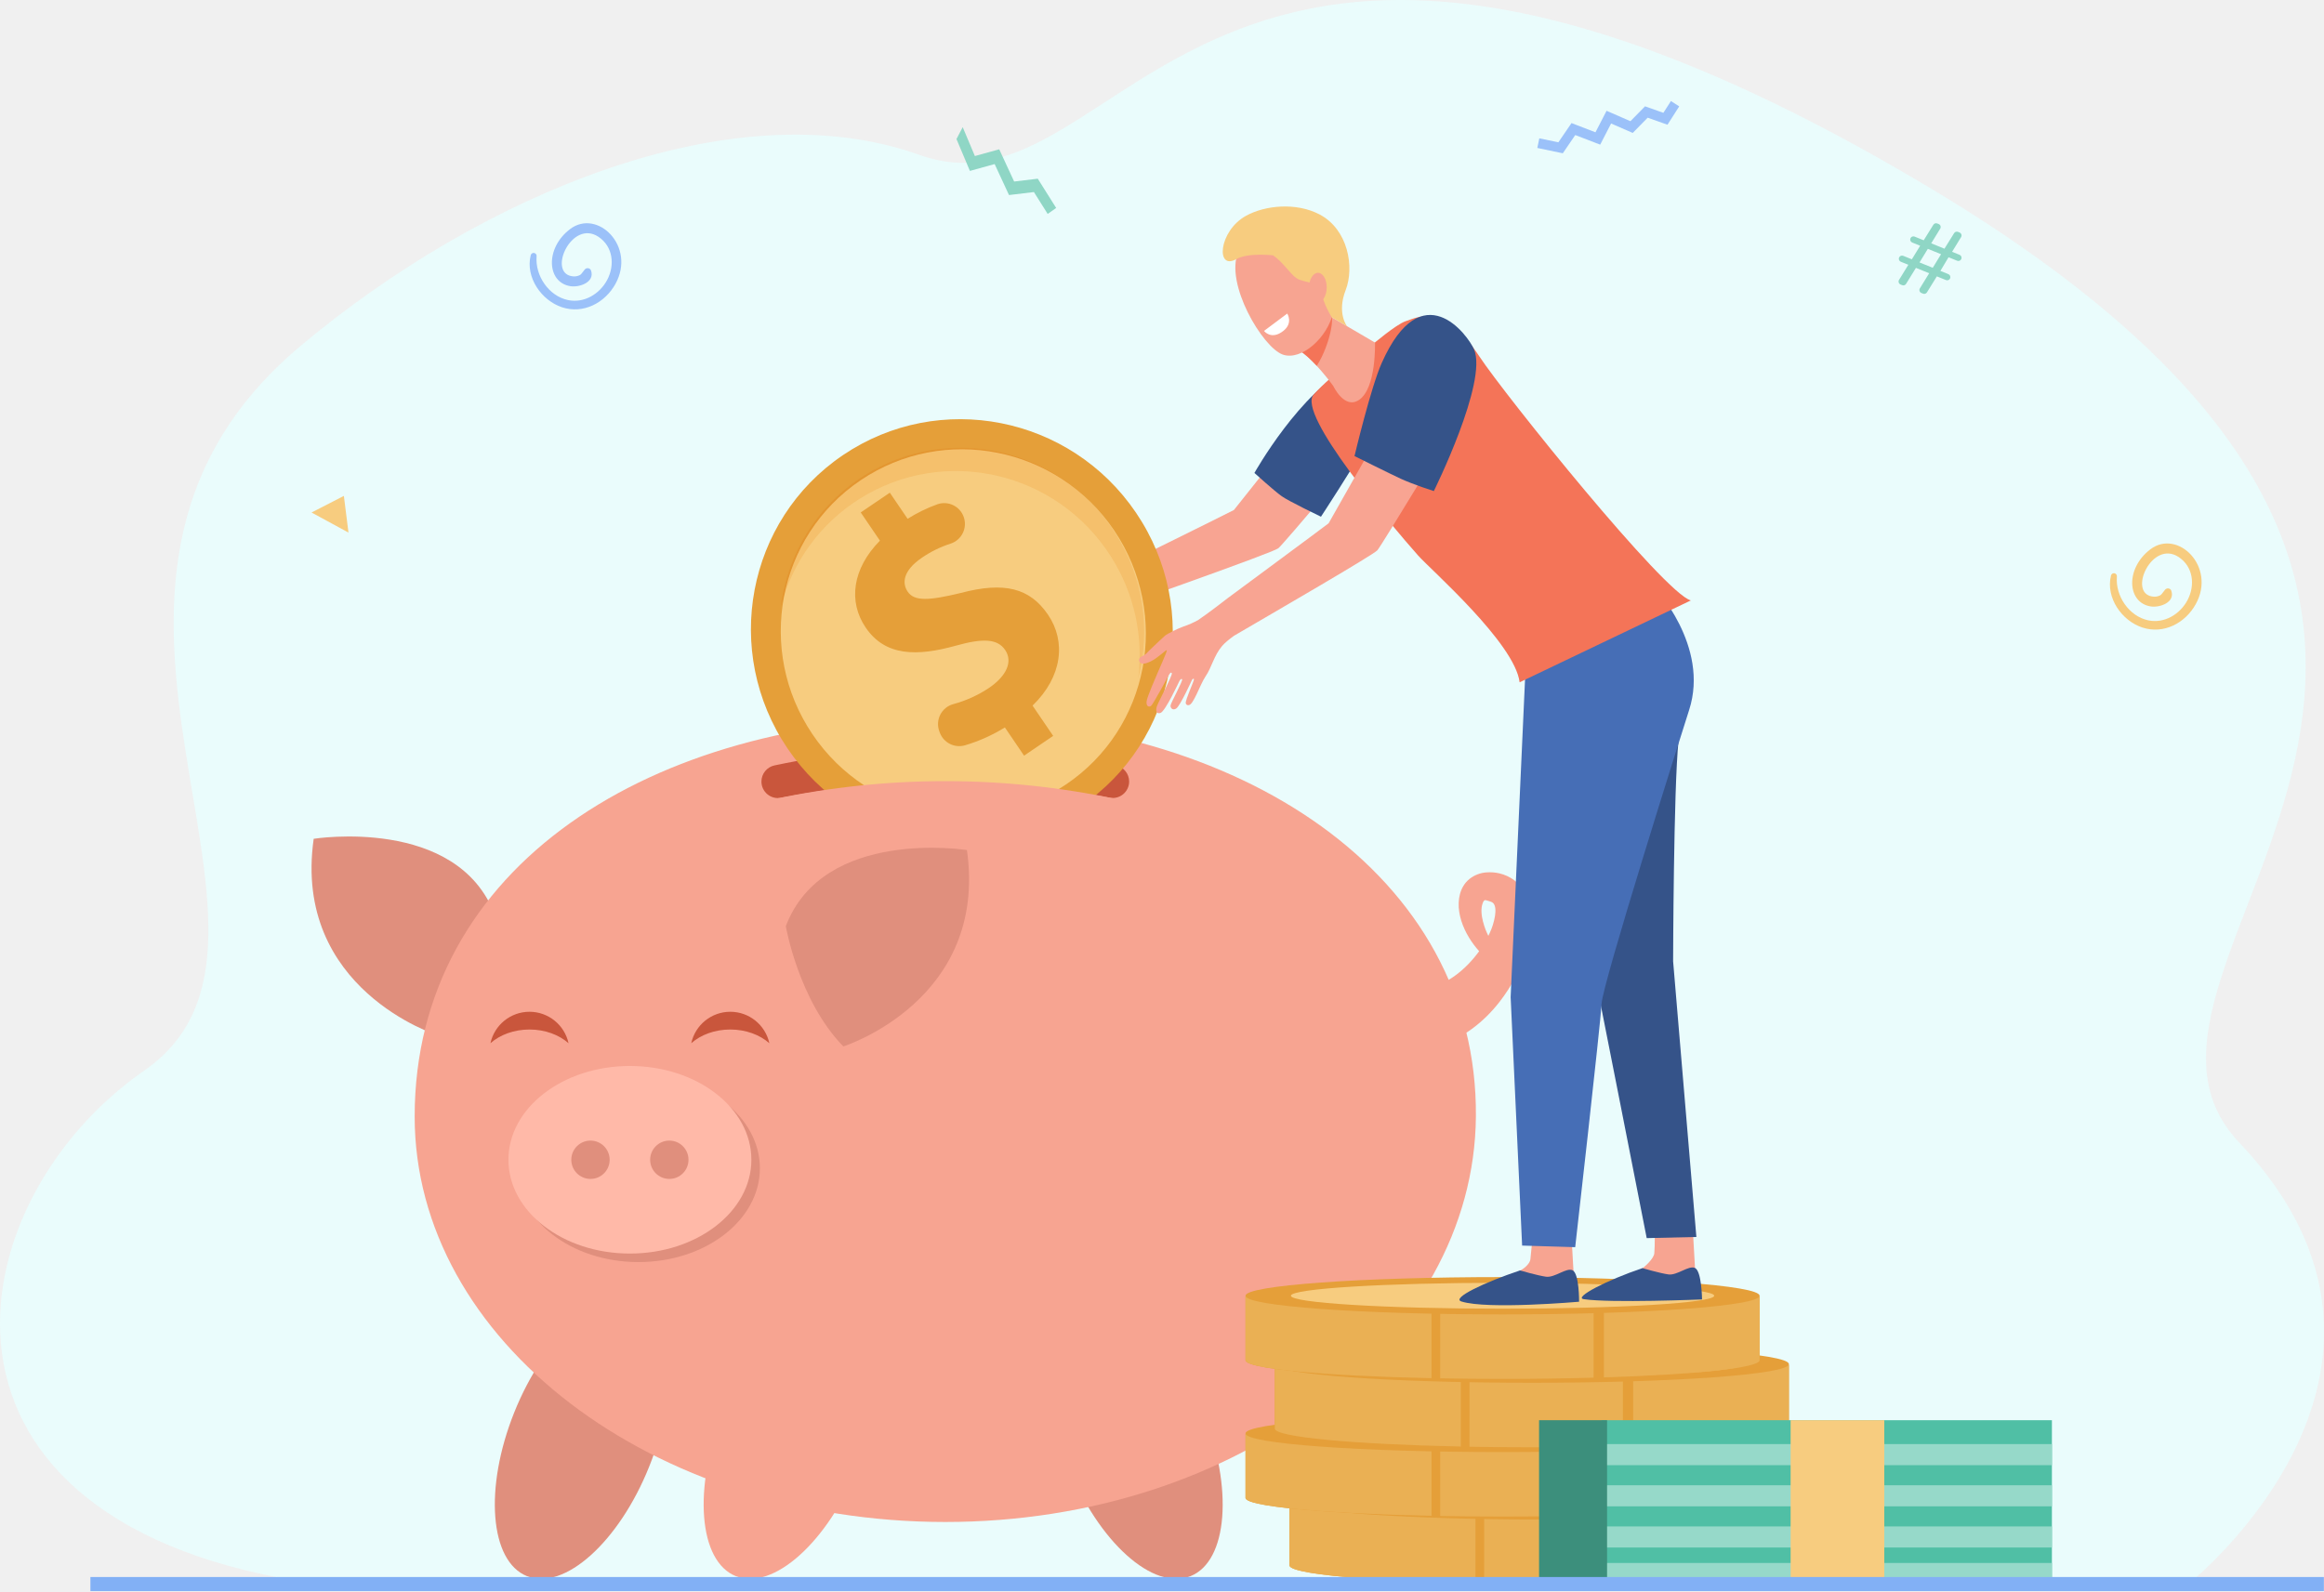
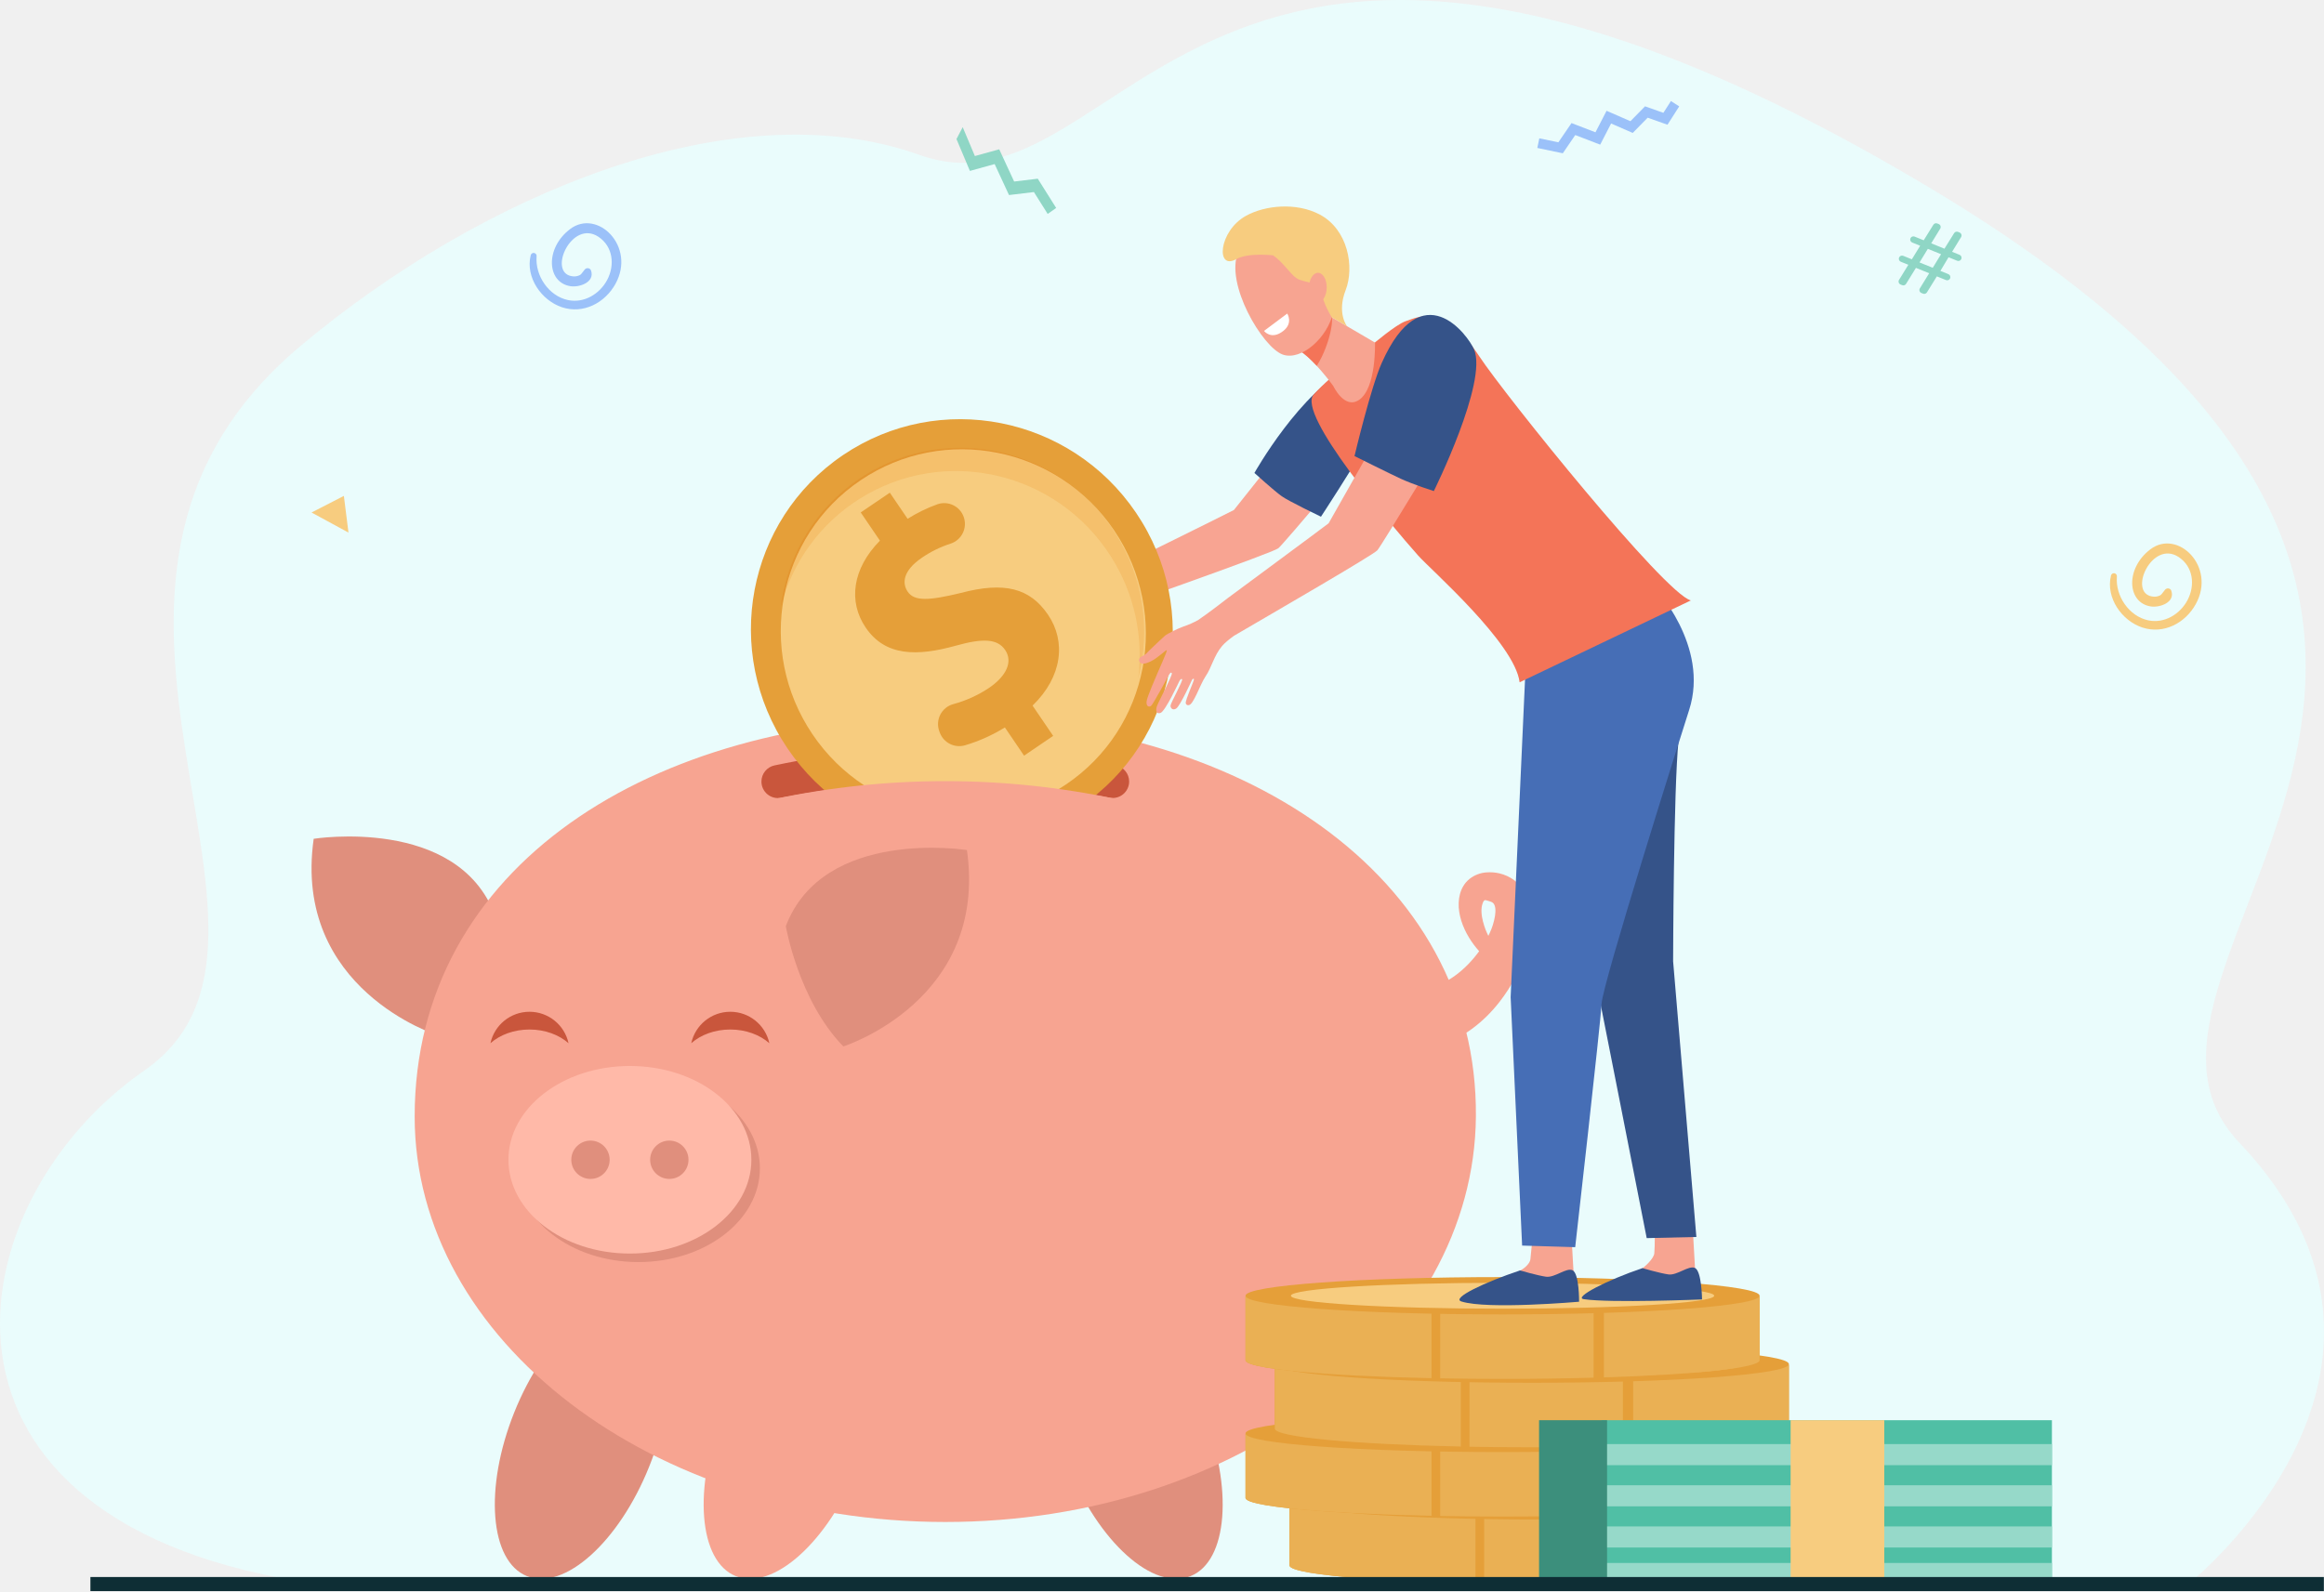
<svg xmlns="http://www.w3.org/2000/svg" viewBox="0 0 2469.99 1691.48">
  <defs>
-     <style>.cls-1{isolation:isolate;}.cls-2{fill:#eafcfc;}.cls-3{fill:#f8a492;}.cls-4{fill:#e08f7d;}.cls-5{fill:#f7a491;}.cls-6{fill:#ffb9a8;}.cls-7{fill:#c9563c;}.cls-8{fill:#e59f39;}.cls-10,.cls-9{fill:#f7cc7f;}.cls-10{opacity:0.3;mix-blend-mode:multiply;}.cls-11{fill:#eab054;}.cls-12{fill:#50bfa5;}.cls-13{fill:#96d9c9;}.cls-14{fill:#3c8f7c;}.cls-15{fill:#355389;}.cls-16{fill:#466eb6;}.cls-17{fill:#f47458;}.cls-18{fill:#fff;}.cls-19{fill:#82b0f5;}.cls-20{fill:#8fd6c5;}.cls-21{fill:#9bc1f9;}</style>
+     <style>.cls-1{isolation:isolate;}.cls-2{fill:#eafcfc;}.cls-3{fill:#f8a492;}.cls-4{fill:#e08f7d;}.cls-5{fill:#f7a491;}.cls-6{fill:#ffb9a8;}.cls-7{fill:#c9563c;}.cls-8{fill:#e59f39;}.cls-10,.cls-9{fill:#f7cc7f;}.cls-10{opacity:0.3;mix-blend-mode:multiply;}.cls-11{fill:#eab054;}.cls-12{fill:#50bfa5;}.cls-13{fill:#96d9c9;}.cls-14{fill:#3c8f7c;}.cls-15{fill:#355389;}.cls-16{fill:#466eb6;}.cls-17{fill:#f47458;}.cls-18{fill:#fff;}.cls-19{fill:#0e2e35;}.cls-20{fill:#8fd6c5;}.cls-21{fill:#9bc1f9;}</style>
  </defs>
  <g class="cls-1">
    <g id="Vrstva_2" data-name="Vrstva 2">
      <g id="Layer_1" data-name="Layer 1">
        <path class="cls-2" d="M337.82,1684c-446-62.28-387.13-405.4-184.56-545.84S11.7,625.45,319.82,367.43C510.57,207.7,778.26,93.71,977.08,164.64c221.39,79,291.63-432.38,1072.76,34.35s146,821.88,330,1015.6c230.65,242.82-54,469.4-54,469.4Z" />
        <path class="cls-3" d="M1126.82,613.27c21.34,3.46,20.08,7,22.83,7.32,3.25.43,41.78-18.92,41.78-18.92s114-56.24,120-59.5l82.25-103.48,63.39,29.23s-92.51,110-98.36,114.87-169.24,62.14-183.45,67.66c0,0-14.32,13.1-23.59,21S1130,682.5,1127,684.3a103.09,103.09,0,0,1-25.11,8.81c-12.45,2.71-2.07-5.75-2.07-5.75s22-9.3,20.94-11c-.83-1.29-12.54,4.52-26.28,7.67-3.54.8-7,1.59-10.24,2.28-8.43,1.83-12.14-3-3.66-6.36a82,82,0,0,1,11.79-3.82c4.09-.85,7.52-3,10.83-4.26,6.56-2.49,11.38-4.23,11.13-4.46s.58-1.74-3.2-1c-4.54.89-13.71,5-20.51,5.75-3.86.43-11.85,1.85-11.85,1.85s-14.13,1.35-14.23-.63c-.21-4.33,8.49-6.75,13.84-6.64,3.37-1.72,11.82-3,11.82-3s16.4-6.47,15.44-8.9c-.37-1-10.3.52-20.83,1.24-11.14.76-19.21.76-19.8-1.39-.94-3.43,7.92-4.72,7.92-4.72s7.81-1.14,10.37-1.72c3-.69,11.81-3.45,11.81-3.45s30.15-11.07,29.06-13.3-6.06-6.88-8.19-6.87-5.93,2.13-8.06,2.14-6.7-.39-7-3.07,11.49-8.22,11.49-8.22S1120.66,612.27,1126.82,613.27Z" />
        <path class="cls-4" d="M525.9,972.63C486,867.32,333.39,891.71,333.39,891.71c-22.65,160.1,131.36,208.74,131.36,208.74C512.31,1051.81,525.9,972.63,525.9,972.63Z" />
        <ellipse class="cls-4" cx="618.25" cy="1530.33" rx="156.48" ry="77.28" transform="translate(-1032.23 1535.76) rotate(-68.19)" />
        <ellipse class="cls-5" cx="840.21" cy="1530.33" rx="156.48" ry="77.28" transform="translate(-892.74 1741.83) rotate(-68.19)" />
        <ellipse class="cls-5" cx="1429.1" cy="1530.33" rx="77.28" ry="156.48" transform="translate(-466.27 640.5) rotate(-21.81)" />
        <ellipse class="cls-4" cx="1207.15" cy="1530.33" rx="77.28" ry="156.48" transform="translate(-482.16 558.03) rotate(-21.81)" />
        <path class="cls-5" d="M1568.61,1187c-2,238-252.49,431-563.95,431s-563.94-193-563.94-431C440.72,920.45,693.2,763,1004.66,763S1570.81,929.32,1568.61,1187Z" />
        <ellipse class="cls-4" cx="678.52" cy="1241.99" rx="129.1" ry="99.71" />
        <ellipse class="cls-6" cx="669.47" cy="1232.93" rx="129.1" ry="99.71" />
        <circle class="cls-4" cx="627.57" cy="1232.93" r="20.38" />
        <circle class="cls-4" cx="711.37" cy="1232.93" r="20.38" />
        <path class="cls-5" d="M1664.26,1045.44a118.62,118.62,0,0,1-35.85-8.48,98.84,98.84,0,0,1-13.49-7A143.8,143.8,0,0,0,1626,992.7c2.06-13.79,1.7-28.7-4.38-41.51a42.09,42.09,0,0,0-12-15.26,42.71,42.71,0,0,0-16.21-7.51,45.32,45.32,0,0,0-13.39-1,32.58,32.58,0,0,0-18.26,7c-10.4,8.47-12.83,22.49-10.85,35.13s8,24.76,15.67,35c1.72,2.3,3.57,4.51,5.49,6.66a124.82,124.82,0,0,1-11.24,13.44c-9.24,9.57-20.24,17.93-32.76,22.68a50,50,0,0,1-17.79,3.47,33.42,33.42,0,0,1-8.34-.89c-1.73-.45-3.46-.9-5.2-1.3-.12.79-.23,1.59-.34,2.38q-2.62,18.46-5.26,36.93-2,14-4,28a145.33,145.33,0,0,0,19.24.15,105.41,105.41,0,0,0,21.48-4c26.37-7.68,48.91-25.3,65.67-46.74a172.81,172.81,0,0,0,17.34-27,109.93,109.93,0,0,0,21.65,6.18,129.63,129.63,0,0,0,33.1,1.06Zm-88-65.3c-1.62-6.31-2.74-13.87-.39-20.13.39-1,1-2.6,2.17-3,.73-.3,2.25.34,3,.49,1.5.31,2.87,1.07,4.36,1.41a4.21,4.21,0,0,1-.51-.12c5.53,1.86,4.67,10.67,4,15.07a69.45,69.45,0,0,1-5.91,18.69c-.36.79-.75,1.56-1.14,2.34A71.9,71.9,0,0,1,1576.3,980.14Z" />
        <path class="cls-7" d="M1179.14,848c-117-23.09-233.26-22.4-349,.09a17.5,17.5,0,0,1-20.86-17.18v-.08a17.5,17.5,0,0,1,13.89-17.14,877.44,877.44,0,0,1,363,0,17.51,17.51,0,0,1,13.9,17.14h0A17.51,17.51,0,0,1,1179.14,848Z" />
        <path class="cls-7" d="M562.75,1094.46c16.57,0,31.41,5.65,41.5,14.58a42.47,42.47,0,0,0-83,0C531.35,1100.11,546.19,1094.46,562.75,1094.46Z" />
        <path class="cls-7" d="M776.18,1094.46c16.56,0,31.41,5.65,41.5,14.58a42.47,42.47,0,0,0-83,0C744.77,1100.11,759.61,1094.46,776.18,1094.46Z" />
        <ellipse class="cls-8" cx="1022.28" cy="670.43" rx="223.59" ry="225.41" transform="translate(-200.11 688.04) rotate(-34.08)" />
        <ellipse class="cls-9" cx="1022.28" cy="670.43" rx="193.26" ry="194.84" transform="matrix(0.83, -0.56, 0.56, 0.83, -200.1, 688.26)" />
        <path class="cls-8" d="M1088.4,803.33l-20.4-30a175.76,175.76,0,0,1-42.36,19,22.05,22.05,0,0,1-26.88-13.7l-.48-1.32a22,22,0,0,1,14.79-28.74,128.31,128.31,0,0,0,38.24-17.38c18-12.24,25.56-27.56,17-40.18-8.16-12-23.41-12.69-52.13-4.69-41.48,11.61-75.25,11.51-96.07-19.1C901.2,639.45,906,604.37,935.2,574.77l-20.4-30,30.93-21,18.89,27.77a163.31,163.31,0,0,1,31.61-15.44,22,22,0,0,1,28,13.38h0a22.05,22.05,0,0,1-14,28.48,117.18,117.18,0,0,0-30.4,14.93c-20.5,14-21.12,27.29-15.11,36.13,7.09,10.41,22.64,9.52,56.33,1.37,46.56-12.3,73.51-5.25,92.83,23.15,19.1,28.08,15.54,65.58-16.45,96.58l21.9,32.18Z" />
        <path class="cls-10" d="M918.34,505.63A192.18,192.18,0,0,0,830,644.7a191.64,191.64,0,0,1,83.56-114.38c90.31-56.89,210.05-29.22,267.45,61.79a194.91,194.91,0,0,1,28.72,128.75,194.91,194.91,0,0,0-24-153.44C1128.4,476.41,1008.66,448.74,918.34,505.63Z" />
        <path class="cls-8" d="M1370.49,1596.32v67.82c0,11,122.31,19.85,273.19,19.85s273.19-8.89,273.19-19.85v-67.82Z" />
        <path class="cls-11" d="M1568.19,1683.22v-86.9h-197.7v67.82C1370.49,1673.2,1454,1680.84,1568.19,1683.22Z" />
        <path class="cls-11" d="M1577.39,1683.4c21.23.39,43.43.59,66.29.59,34.06,0,66.67-.45,96.74-1.28v-86.39h-163Z" />
        <path class="cls-11" d="M1751.37,1682.39c97.33-3,165.5-10.07,165.5-18.25v-67.82h-165.5Z" />
        <ellipse class="cls-8" cx="1643.68" cy="1595.6" rx="273.19" ry="19.85" />
        <ellipse class="cls-9" cx="1643.68" cy="1595.6" rx="224.97" ry="13.76" />
        <path class="cls-8" d="M1323.75,1524.55v67.82c0,11,122.31,19.85,273.19,19.85s273.19-8.88,273.19-19.85v-67.82Z" />
        <path class="cls-11" d="M1521.45,1611.46v-86.91h-197.7v67.82C1323.75,1601.43,1407.29,1609.08,1521.45,1611.46Z" />
        <path class="cls-11" d="M1530.65,1611.64c21.23.38,43.43.58,66.29.58,34.06,0,66.67-.45,96.74-1.28v-86.39h-163Z" />
        <path class="cls-11" d="M1704.63,1610.62c97.33-3,165.5-10.06,165.5-18.25v-67.82h-165.5Z" />
        <ellipse class="cls-8" cx="1596.94" cy="1523.83" rx="273.19" ry="19.85" />
        <path class="cls-9" d="M1821.91,1523.83c0,7.6-100.72,13.77-225,13.77s-225-10.72-225-18.33,100.72-9.2,225-9.2S1821.91,1516.23,1821.91,1523.83Z" />
        <path class="cls-8" d="M1354.89,1450.88v67.82c0,11,122.31,19.85,273.19,19.85s273.19-8.89,273.19-19.85v-67.82Z" />
        <path class="cls-11" d="M1552.59,1537.78v-86.9h-197.7v67.82C1354.89,1527.76,1438.43,1535.4,1552.59,1537.78Z" />
        <path class="cls-11" d="M1561.79,1538c21.23.39,43.43.59,66.29.59,34.06,0,66.67-.45,96.74-1.28v-86.39h-163Z" />
        <path class="cls-11" d="M1735.77,1537c97.33-3,165.5-10.07,165.5-18.25v-67.82h-165.5Z" />
        <ellipse class="cls-8" cx="1628.08" cy="1450.16" rx="273.19" ry="19.85" />
        <ellipse class="cls-9" cx="1628.08" cy="1450.16" rx="224.97" ry="13.76" />
        <path class="cls-8" d="M1323.75,1378.21V1446c0,11,122.31,19.86,273.19,19.86s273.19-8.89,273.19-19.86v-67.82Z" />
        <path class="cls-11" d="M1521.45,1465.12v-86.91h-197.7V1446C1323.75,1455.09,1407.29,1462.74,1521.45,1465.12Z" />
        <path class="cls-11" d="M1530.65,1465.3c21.23.38,43.43.59,66.29.59,34.06,0,66.67-.46,96.74-1.29v-86.39h-163Z" />
        <path class="cls-11" d="M1704.63,1464.28c97.33-3,165.5-10.06,165.5-18.25v-67.82h-165.5Z" />
        <ellipse class="cls-8" cx="1596.94" cy="1377.49" rx="273.19" ry="19.85" />
        <ellipse class="cls-9" cx="1596.94" cy="1377.49" rx="224.97" ry="13.76" />
        <rect class="cls-12" x="1702.21" y="1509.8" width="478.6" height="174.19" />
        <rect class="cls-13" x="1702.21" y="1535.19" width="478.6" height="22.41" />
        <rect class="cls-13" x="1702.21" y="1578.96" width="478.6" height="22.41" />
        <rect class="cls-13" x="1702.21" y="1622.73" width="478.6" height="22.41" />
        <rect class="cls-13" x="1702.21" y="1661.58" width="478.6" height="22.41" />
        <rect class="cls-9" x="1903.11" y="1509.8" width="99.54" height="174.19" />
        <rect class="cls-14" x="1635.74" y="1509.8" width="72.28" height="174.19" />
        <path class="cls-5" d="M1179.14,883.7c-58.32-11.51-121.56,26.86-179.56,26.93-58.33.07-111.41-38.11-169.44-26.84a17.5,17.5,0,0,1-20.86-17.18v-.08a17.51,17.51,0,0,1,13.89-17.14,877.44,877.44,0,0,1,363,0,17.52,17.52,0,0,1,13.9,17.14h0A17.51,17.51,0,0,1,1179.14,883.7Z" />
        <path class="cls-4" d="M835.17,984.62c40-105.31,192.51-80.92,192.51-80.92,22.65,160.1-131.36,208.74-131.36,208.74C848.76,1063.8,835.17,984.62,835.17,984.62Z" />
        <path class="cls-15" d="M1333.22,502.78s20.52,18.64,29.06,24.78c7.09,5.1,41.67,21.75,41.67,21.75s34.4-52.67,49.44-79.09c18.25-32,30.88-79.7,26.57-81-12.11-3.63-28.76-5.85-44.14,1.21C1382.59,414.87,1333.22,502.78,1333.22,502.78Z" />
        <path class="cls-5" d="M1670,1310.15s2.28,40.33,2.29,40.41c.84,5.12,4.13,17.77,4.13,22.43,0,17.48-77.58-14.85-60.19-22.6,1.57-.7,9.82-6,10.34-12,.79-9.17,2.82-27.72,2.82-27.72Z" />
        <path class="cls-15" d="M1615.52,1350.57s18.21,5.35,27.54,6.68,21.63-9.92,28.22-6.88c7.27,3.35,7,33.48,7,33.48s-97.67,8.58-125.14-.29C1542.24,1380,1578.28,1363,1615.52,1350.57Z" />
        <path class="cls-5" d="M1799.22,1308.06s2.28,40.33,2.29,40.41c.84,5.12,4.13,17.77,4.13,22.43,0,17.48-77.58-14.85-60.19-22.6,1.57-.7,12.26-10,12.78-15.91.8-9.17.38-23.76.38-23.76Z" />
        <path class="cls-15" d="M1745.64,1348.14s18.22,5.35,27.54,6.68,21.63-9.92,28.23-6.88c7.26,3.35,7.55,33.48,7.55,33.48s-97,4-125.71-.29C1671.94,1379.44,1708.41,1360.6,1745.64,1348.14Z" />
        <path class="cls-15" d="M1776.21,667.52s13.15,68,7.79,119.61-5.78,234.82-5.78,234.82L1802.94,1315l-52.79,1.23s-57.52-293-56.45-285.52-19.29-206.33-19.29-206.33L1743,661.07Z" />
        <path class="cls-16" d="M1757.82,623.59s59.56,62.73,37.4,131.26c-8.89,27.52-91.9,290.47-93,312s-28.07,259-28.07,259l-56.41-1.69-12.2-264.12,16.12-355.87,34.24-60Z" />
        <path class="cls-17" d="M1396.21,419.4c19.5-21.76,62-52.73,62-52.73s25.29-21.6,35.6-25.15c15.17-5.24,41.16-19.19,78.75,37.78,26.91,40.77,196.65,251.87,224.52,259l-182,87.05c-5-41.58-94.92-120.13-107.86-134.78C1478.28,557.79,1377.74,440,1396.21,419.4Z" />
        <path class="cls-5" d="M1404.69,331l56.68,33.18s1.6,48.39-16.93,60.95c-15.55,10.55-27.38-14.76-27.38-14.76S1396,381.11,1380,372,1404.69,331,1404.69,331Z" />
        <path class="cls-17" d="M1414.2,352.24c-2.13,10.1-7.07,24.69-14.71,36.71-6.25-6.75-13.26-13.38-19.52-16.94-7.39-4.2-2.69-13.26,4.51-21.81,10.17-10.59,20.21-19.25,20.21-19.25l10.89,6.37C1416.29,341.46,1414.91,348.88,1414.2,352.24Z" />
        <path class="cls-5" d="M1375.17,247.78c.95-1.18,47.54,56.83,41.8,84s-33.91,52-53.49,45.21c-21.66-7.55-61.92-75.84-47.48-109S1375.17,247.78,1375.17,247.78Z" />
        <path class="cls-9" d="M1324.15,229.49c20.31-11.3,53.44-14.54,78.2-1.58,30.44,15.93,37.37,56,27.84,80.49s1.39,38.29,1.39,38.29l-16.15-9.43s-9.43-14.72-10.66-26.46-18.35-9.65-26.71-15c-6.43-4.1-14.64-17.42-25-24.33,0,0-26.21-3.21-39.1,4C1291.93,287.85,1295.05,245.67,1324.15,229.49Z" />
        <path class="cls-5" d="M1391.16,305.6c-.15,8.7,4,15.83,9.18,15.91s9.58-6.9,9.73-15.6-4-15.82-9.18-15.91S1391.31,296.9,1391.16,305.6Z" />
        <path class="cls-18" d="M1343.43,351.79l24.67-18.45s6.52,10-4.09,18.4C1351.08,362,1343.43,351.79,1343.43,351.79Z" />
        <path class="cls-3" d="M1281.48,718.72c6.18-9,8.87-22.06,17.41-32,2.87-3.34,7.44-7.1,12.64-10.85,41.1-24,148.17-86,152.33-90.84,4.94-5.7,78-127.11,78-127.11l-65.64-14.88-64.13,113.26c-5.36,4.25-107.17,79.5-107.17,79.5s-20.24,15.81-31.31,23.22a87.77,87.77,0,0,1-15.76,7c-6,2.08-17.35,7.75-19.65,9.77-2.68,2.36-8,7.39-11.21,10.46s-7,6.54-8.53,8.37c-.9,1.11-3.72,2.64-5.78,3.67a3.79,3.79,0,0,0,.63,7c3.11.88,7.32-1.07,9.94-2.3,7.36-3.46,16.37-12.82,16.85-11.67s-8.67,21.18-9.57,23.54-11.4,25.7-11.93,30.91,2.59,6.4,4.93,4.5c2-1.64,18.89-32.81,18.89-32.81s2.16-4,3-1.7-14.43,30.6-15.92,35.26-.31,8.46,4,6.83c5.23-2,19.67-33.23,19.67-33.23s1.88-3.89,3.17-2.54-12.12,25.25-12.27,28,2.34,5.47,6,3.17c4.26-2.71,16.92-30.72,16.92-30.72s1.56-1.85,2-.55-9.48,22.48-8.74,25.58a2.5,2.5,0,0,0,3,2.08C1268.44,749.68,1275.3,727.74,1281.48,718.72Z" />
        <path class="cls-15" d="M1523.9,522.06s-21.37-6.8-35.08-13.08c-9.18-4.2-49.23-24.13-49.23-24.13s17.26-72.84,28.94-99c42.83-96.11,91.52-29.83,98.12-14.38C1581.42,406,1523.9,522.06,1523.9,522.06Z" />
        <rect class="cls-19" x="96.09" y="1676.5" width="2373.76" height="14.98" />
        <polygon class="cls-20" points="1016.56 147.82 1030.83 181.69 1057.13 174.41 1072.38 207.34 1098.87 204.17 1113.5 227.42 1122.52 221.07 1102.96 189.97 1077.85 192.98 1061.99 158.72 1036.12 165.88 1023.19 135.19 1016.56 147.82" />
        <polygon class="cls-21" points="1772.22 132.58 1751.19 125.12 1735.29 141.32 1712.31 131.28 1700.71 153.77 1674.22 143.57 1660.98 162.95 1633.9 157.29 1636.01 147.06 1656.26 151.29 1670.23 130.83 1695.69 140.64 1707.49 117.77 1732.85 128.85 1748.38 113.03 1767.87 119.95 1775.89 107.42 1784.71 113.08 1772.22 132.58" />
        <path class="cls-9" d="M2243.56,612.07c-5.67,23.24,11.39,47.78,33.28,55,22.67,7.52,45.66-4.57,56.85-24.83,22.06-39.95-19.27-80.18-48.17-58.31-27,20.42-24.83,57,.46,60.78,9.55,1.42,26.09-4.31,21.71-16.78-1-2.79-4.85-3.17-6.62-1-3.84,4.77-3.62,5-5.25,6a13.16,13.16,0,0,1-8.64,1.16c-25.69-4.26.17-60.65,28.42-41.87,15.51,10.31,17.61,30,9.37,45.69-7.93,15.1-24.7,25.23-41.82,21.56-20.45-4.39-35-25.94-33.28-46.48a3.19,3.19,0,0,0-6.31-.94Z" />
        <path class="cls-21" d="M564,271.58c-5.68,23.24,11.39,47.78,33.27,55.05,22.67,7.52,45.66-4.57,56.85-24.83,22.07-39.95-19.26-80.18-48.16-58.31-27,20.42-24.83,57,.46,60.78,9.54,1.42,26.09-4.31,21.71-16.78-1-2.79-4.85-3.17-6.62-1-3.85,4.77-3.63,5-5.25,5.95a13.17,13.17,0,0,1-8.64,1.16c-25.69-4.26.17-60.65,28.42-41.87,15.5,10.31,17.61,30,9.37,45.69-7.93,15.1-24.71,25.23-41.83,21.56-20.45-4.39-34.95-25.94-33.27-46.48a3.19,3.19,0,0,0-6.31-.94Z" />
        <polygon class="cls-9" points="331.12 544.84 370.37 566.17 365.47 527.18 331.12 544.84" />
        <path class="cls-20" d="M2018.33,297.55l9.89-16.07-8-3.22a3.42,3.42,0,0,1-1.87-4.43h0a3.41,3.41,0,0,1,4.43-1.87l9.16,3.72,8.84-14.43-8.48-3.44a3.4,3.4,0,0,1-1.87-4.43h0a3.39,3.39,0,0,1,4.42-1.87l9.7,3.94,10.27-16.53a3.4,3.4,0,0,1,4.16-1.35l1.49.6a3.4,3.4,0,0,1,1.62,4.92l-9.56,15.59,14.07,5.71,10.27-16.53a3.4,3.4,0,0,1,4.16-1.35l1.62.65a3.4,3.4,0,0,1,1.62,4.93l-9.55,15.59,7.94,3.22a3.38,3.38,0,0,1,1.87,4.42h0a3.38,3.38,0,0,1-4.42,1.87l-9.16-3.71L2062.29,288l8.48,3.44a3.4,3.4,0,0,1,1.87,4.43h0a3.39,3.39,0,0,1-4.42,1.87l-9.7-3.94L2048,310.81a3.4,3.4,0,0,1-4.17,1.36l-1.73-.7a3.4,3.4,0,0,1-1.62-4.93l9.89-16.07-14.07-5.7-10.49,17a3.4,3.4,0,0,1-4.17,1.37l-1.73-.71A3.38,3.38,0,0,1,2018.33,297.55Zm35.84-12.88,8.84-14.43-14.06-5.7L2040.1,279Z" />
      </g>
    </g>
  </g>
</svg>
